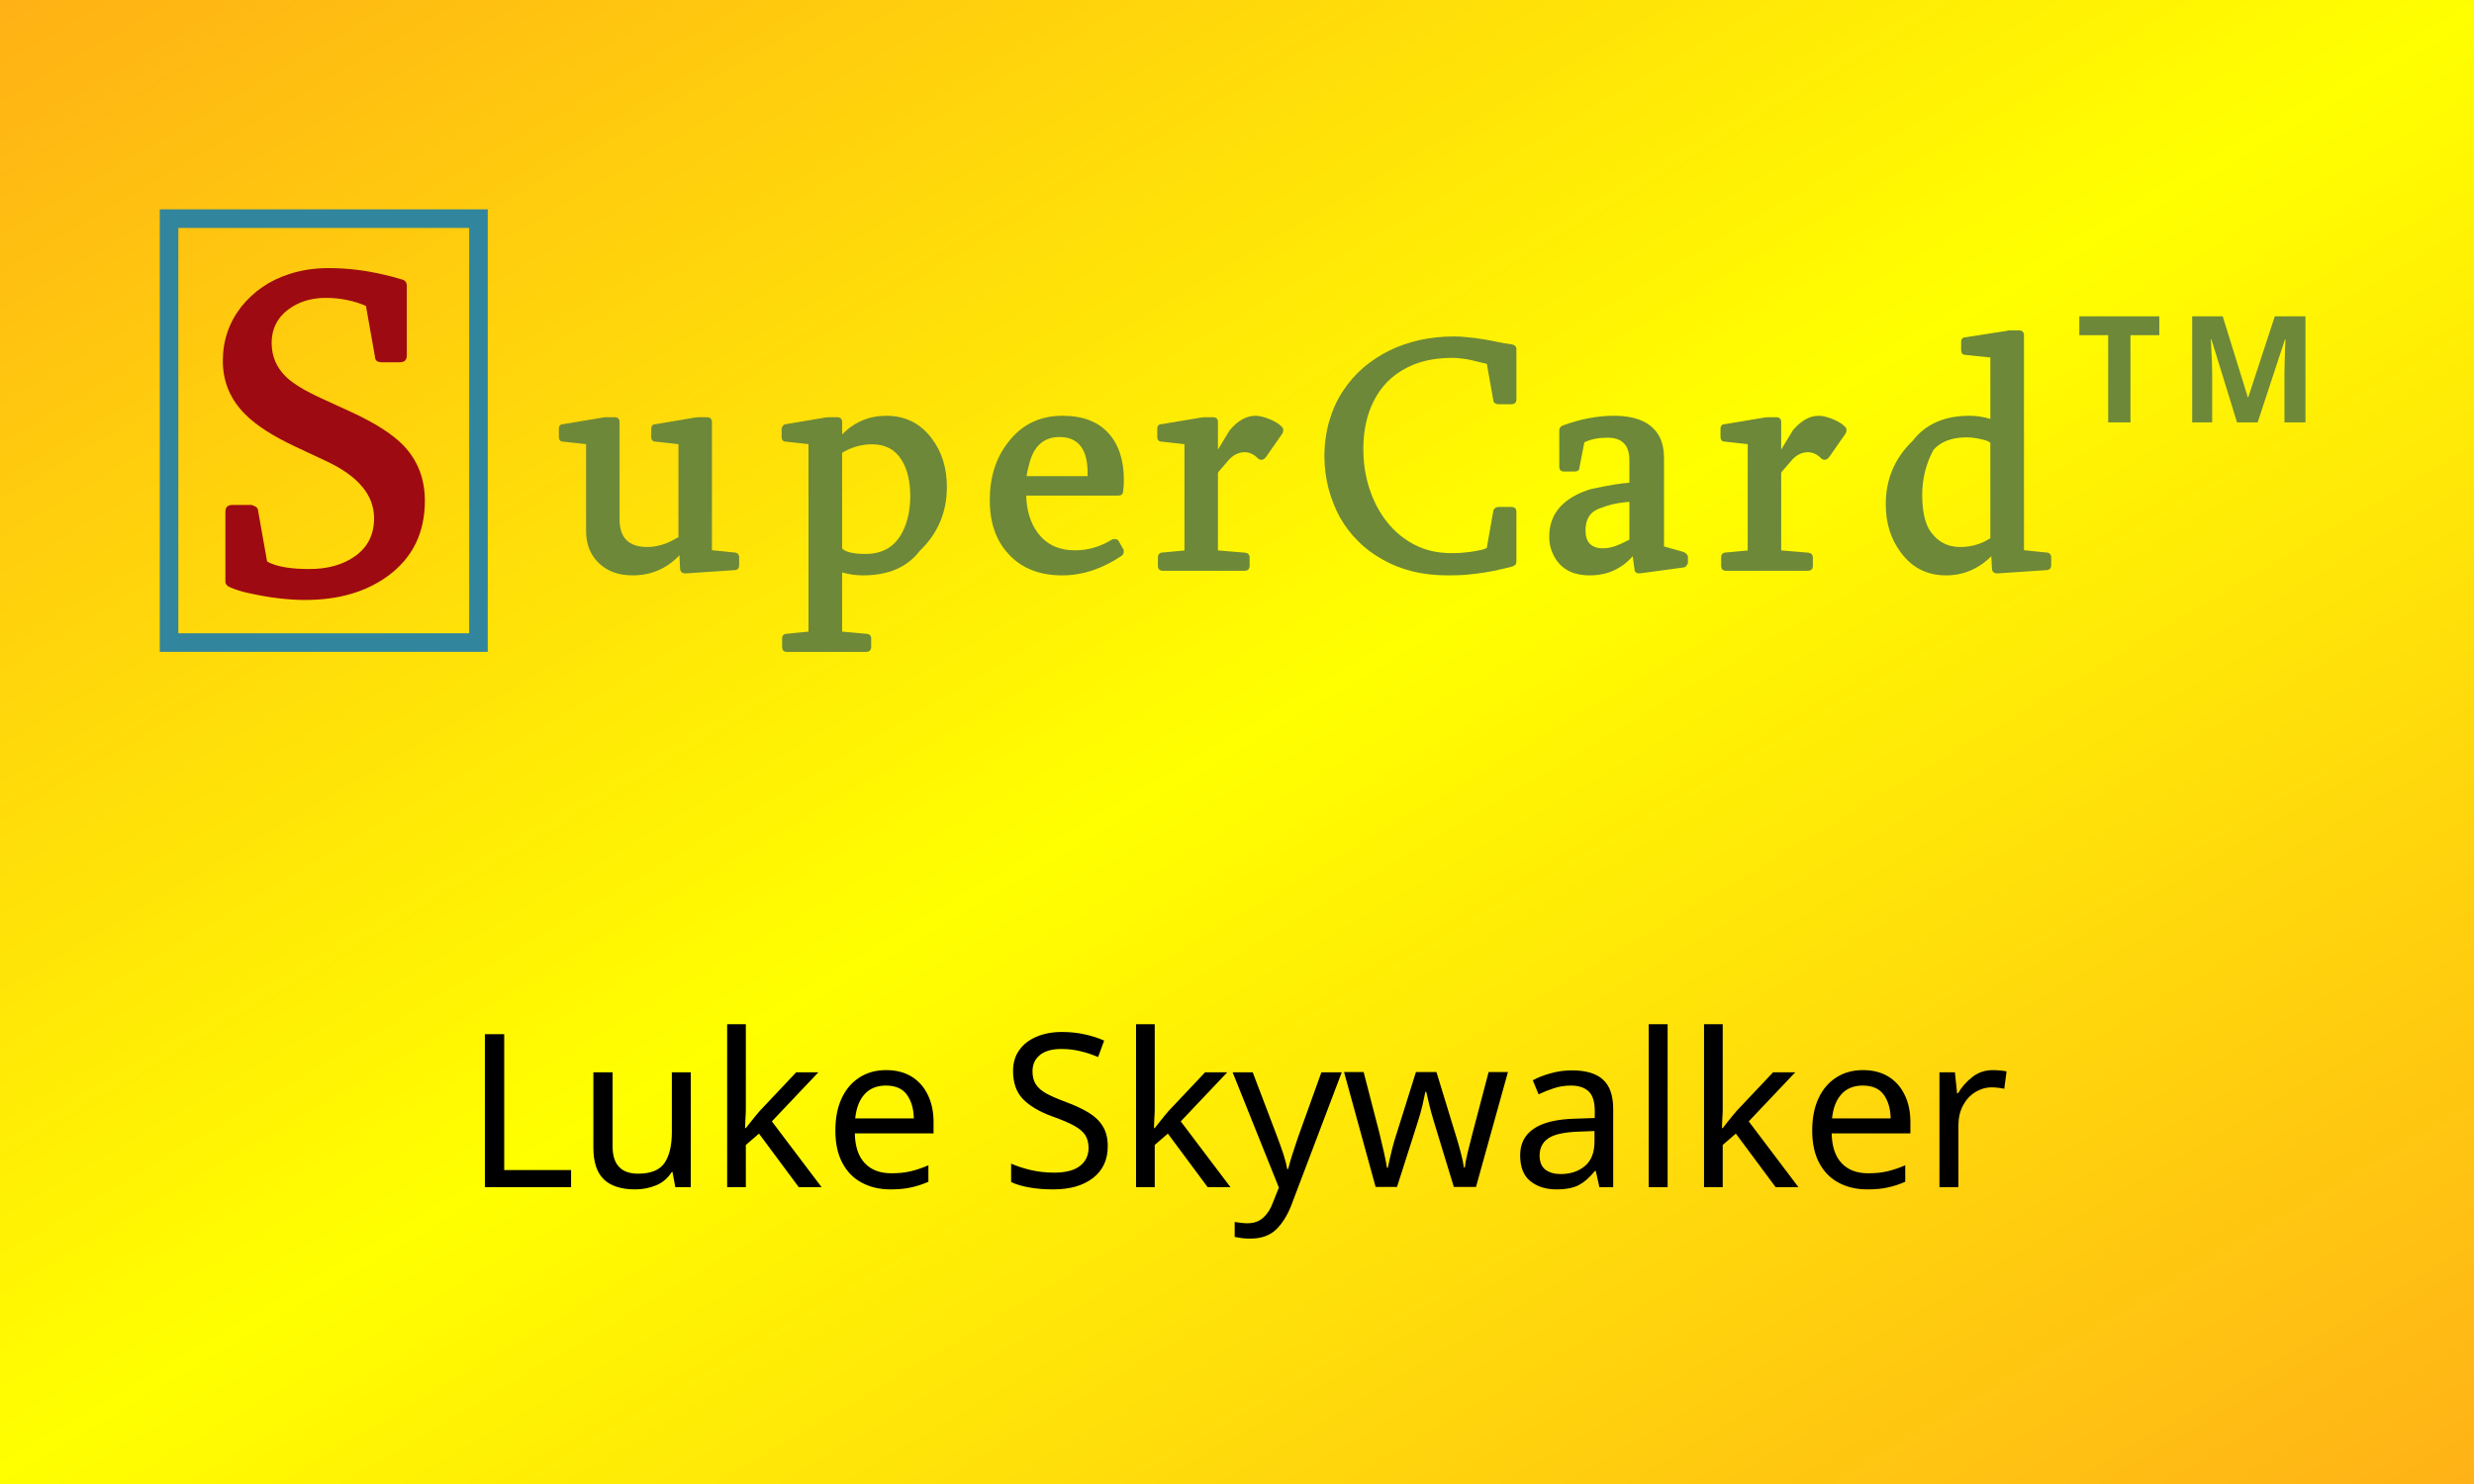
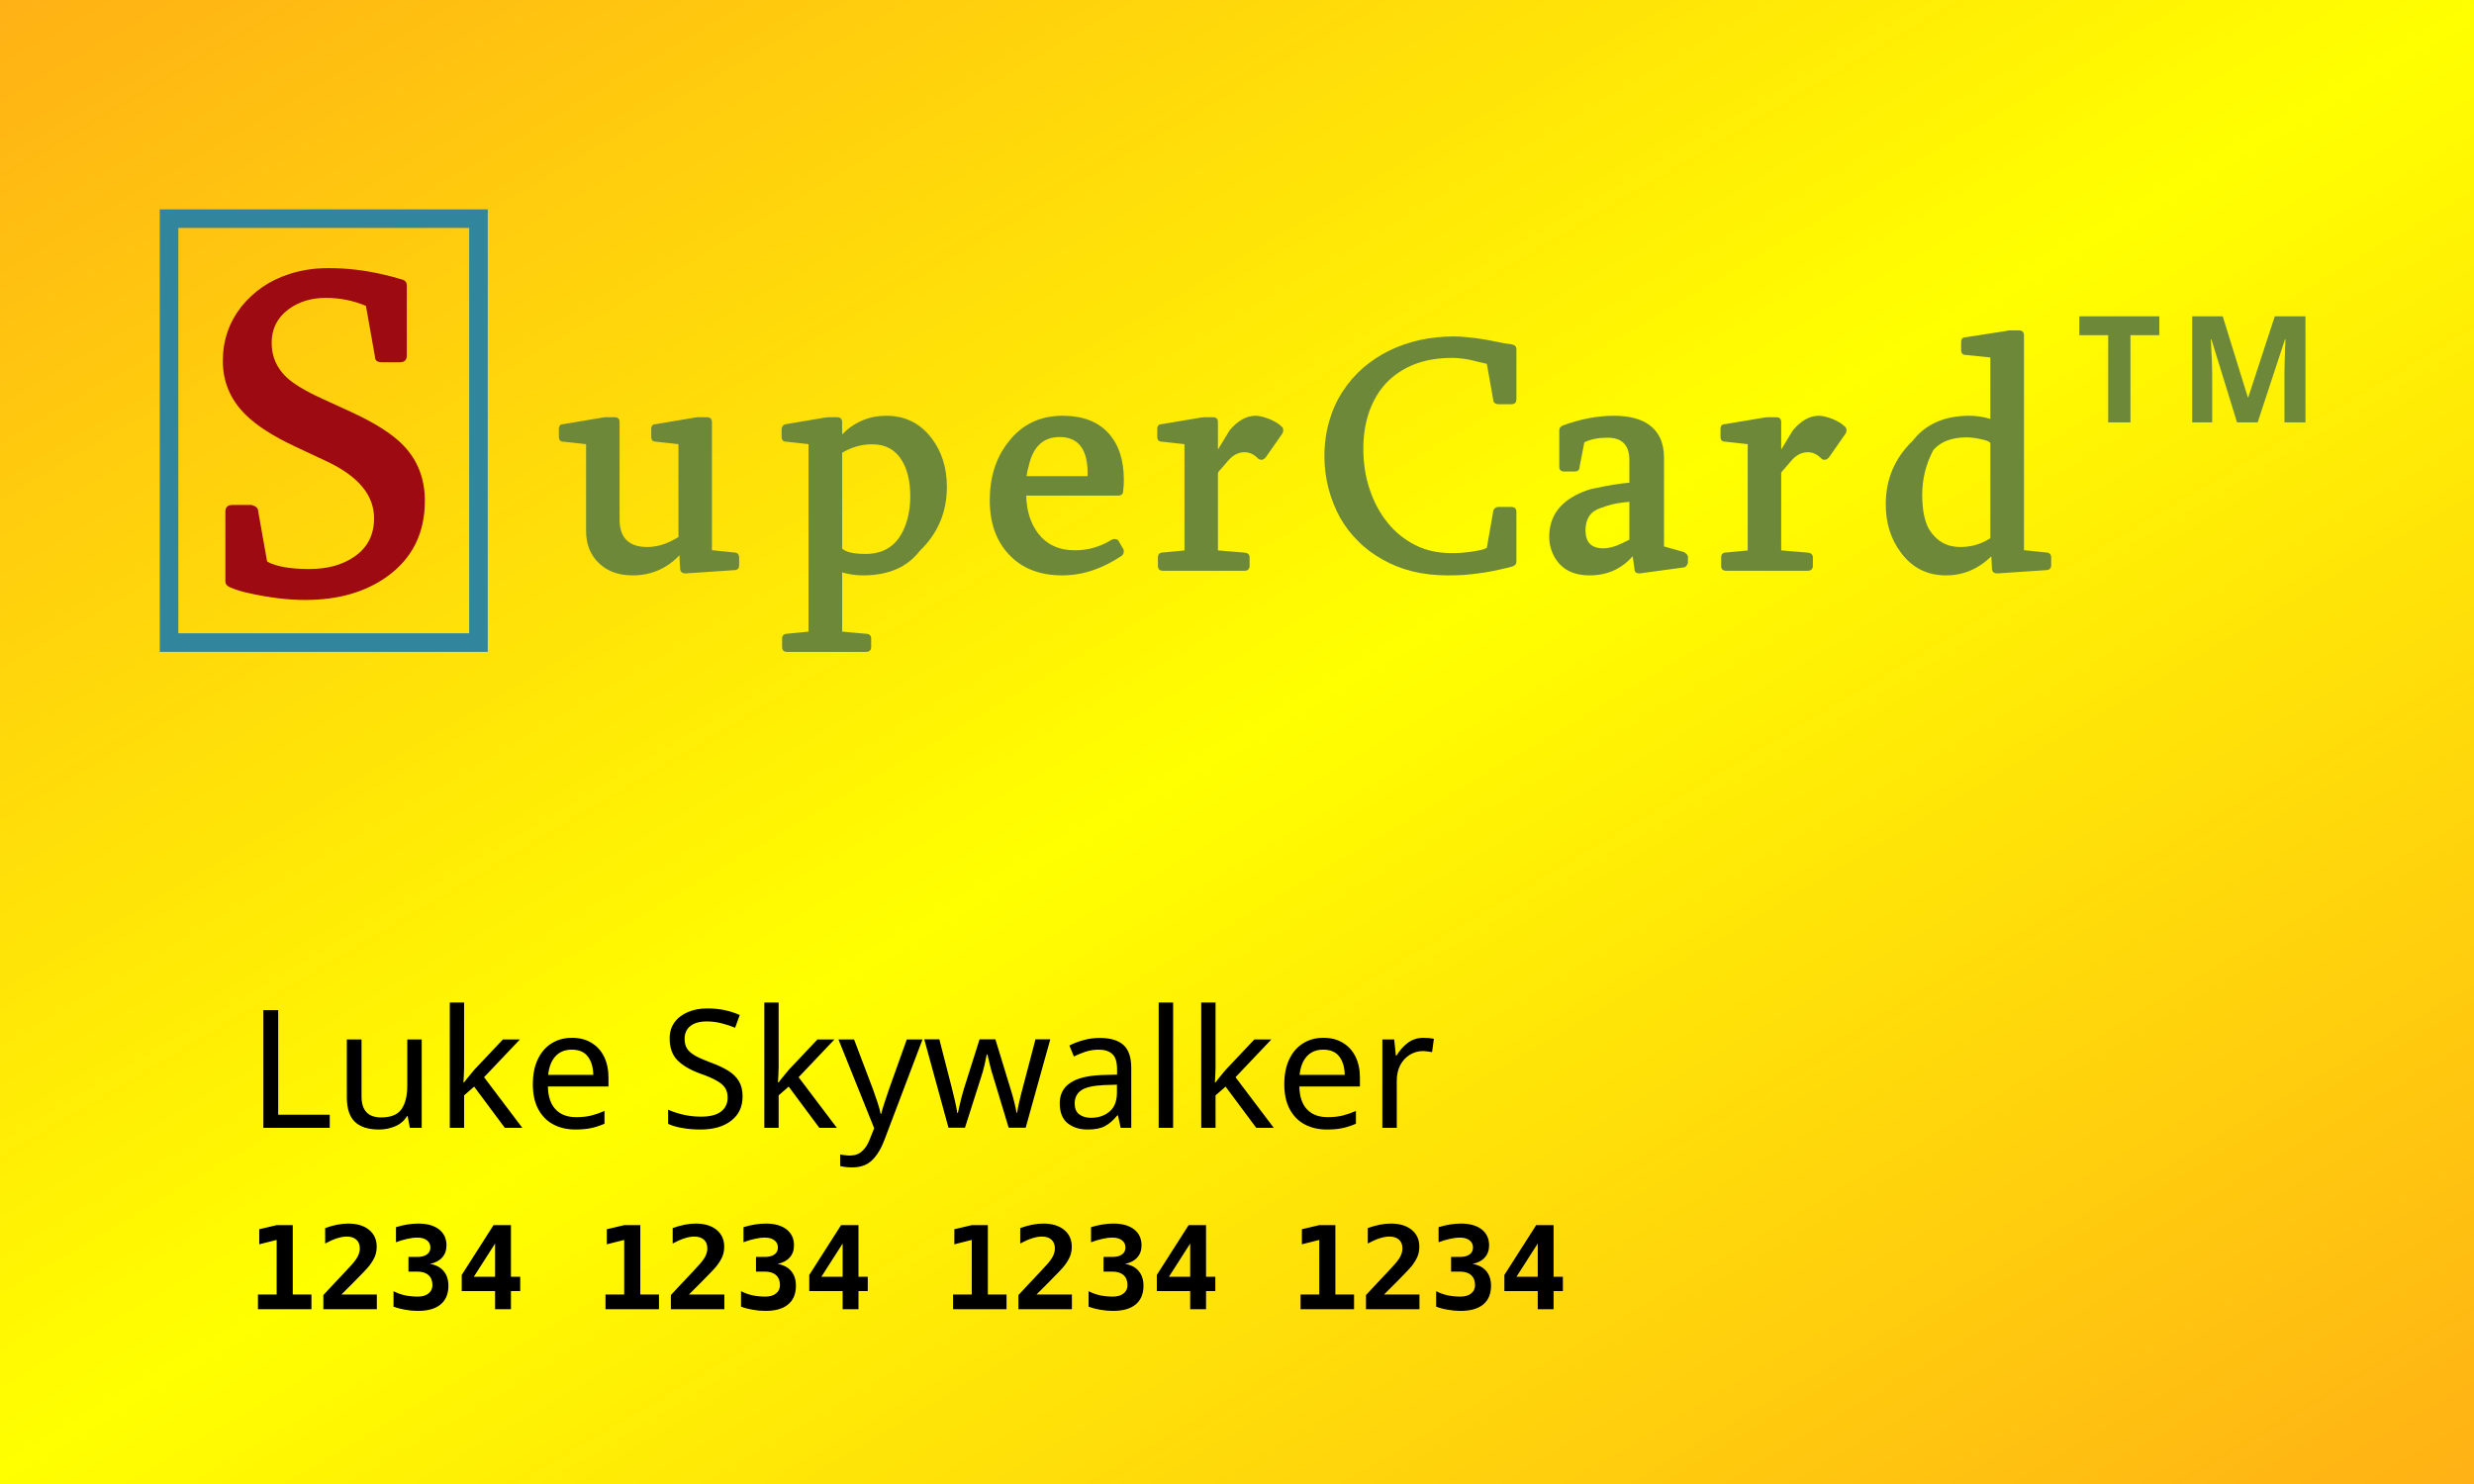
<svg xmlns="http://www.w3.org/2000/svg" width="300" height="180">
  <defs>
    <linearGradient id="supercardGradient" x1="0" y1="0" x2="1" y2="1">
      <stop stop-color="#ffb115" offset="0" />
      <stop stop-color="#ffff00" offset="0.5" />
-       <stop stop-color="#ffb115" stop-opacity="0.992" offset="1" />
+       <stop stop-color="#ffb115" offset="1" />
    </linearGradient>
  </defs>
  <rect x="0" y="0" width="300" height="180" fill="url(#supercardGradient)" />
-   <text x="150" y="144" font-family="Sans-serif" font-size="26" text-anchor="middle">Luke Skywalker</text>
+   <text x="30" y="136.8" font-family="Sans-serif" font-size="20">Luke Skywalker</text>
+   <text x="30" y="158.8" font-family="monospace" font-size="14" font-weight="bold">1234 1234 1234 1234</text>
  <path fill="#9e0a11" d="M 46.3,43.94 C 45.75,43.94 45.47,43.72 45.47,43.27 L 44.36,37.02 C 44.36,37.08 44.38,37.13 44.44,37.13 42.91,36.47 41.27,36.13 39.5,36.13 37.72,36.13 36.19,36.61 34.94,37.55 33.61,38.55 32.94,39.91 32.94,41.58 32.94,43.25 33.55,44.63 34.75,45.77 35.58,46.55 37,47.41 38.94,48.3 L 42.58,49.97 C 45.47,51.3 47.61,52.66 48.94,54.05 50.66,55.86 51.52,58.08 51.52,60.75 51.52,64.66 50,67.72 46.97,69.91 44.3,71.83 41,72.77 37,72.77 34.94,72.77 32.63,72.5 30.02,71.91 29.27,71.75 28.58,71.52 27.97,71.27 27.55,71.11 27.33,70.86 27.33,70.5 L 27.33,62.08 C 27.33,61.52 27.61,61.25 28.16,61.25 L 30.52,61.25 C 31.05,61.41 31.3,61.63 31.3,61.97 L 32.41,68.22 C 32.38,68.11 32.36,68.05 32.36,68.02 L 32.47,68.16 C 33.61,68.75 35.3,69.02 37.52,69.02 39.72,69.02 41.52,68.52 42.97,67.52 44.58,66.41 45.36,64.86 45.36,62.86 45.36,60.05 43.44,57.75 39.58,55.94 L 35.91,54.22 C 33.16,52.94 31.11,51.63 29.75,50.27 27.91,48.44 27.02,46.27 27.02,43.77 27.02,41.3 27.77,39.11 29.27,37.19 30.75,35.36 32.66,34.02 35.05,33.25 36.58,32.75 38.16,32.52 39.83,32.52 42.02,32.52 44.27,32.77 46.61,33.33 47.25,33.47 47.94,33.66 48.66,33.88 49.11,33.97 49.33,34.22 49.33,34.66 L 49.33,43.11 C 49.33,43.66 49.05,43.94 48.5,43.94 L 46.3,43.94 z" />
  <rect x="20.5" y="26.52" width="37.52" height="51.42" stroke="#31859c" stroke-width="2.25" fill="none" />
  <path fill="#6d8838" d="M 82.39,67.35 C 80.83,68.99 78.93,69.79 76.71,69.79 75.07,69.79 73.73,69.33 72.69,68.37 71.61,67.37 71.07,66.05 71.07,64.41 L 71.07,53.69 C 71.07,53.83 71.11,53.89 71.21,53.89 L 68.31,53.57 C 67.95,53.57 67.77,53.37 67.77,52.97 L 67.77,52.05 C 67.77,51.65 67.95,51.45 68.29,51.45 L 73.07,50.65 C 73.11,50.65 73.19,50.63 73.33,50.61 L 74.53,50.61 C 74.93,50.61 75.13,50.81 75.13,51.21 L 75.13,63.01 C 75.13,65.23 76.25,66.35 78.49,66.35 79.71,66.35 80.97,65.95 82.25,65.15 82.25,65.15 82.27,65.19 82.27,65.27 L 82.27,53.69 C 82.27,53.83 82.31,53.89 82.41,53.89 L 79.53,53.57 C 79.15,53.57 78.97,53.37 78.97,52.97 L 78.97,52.05 C 78.97,51.65 79.15,51.45 79.51,51.45 L 84.25,50.65 C 84.31,50.65 84.43,50.63 84.61,50.61 L 85.73,50.61 C 86.13,50.61 86.33,50.81 86.33,51.21 L 86.33,66.91 C 86.33,66.77 86.25,66.71 86.09,66.71 L 88.99,67.01 C 89.41,67.01 89.63,67.23 89.63,67.63 L 89.63,68.55 C 89.63,68.91 89.47,69.11 89.13,69.15 L 83.15,69.55 C 82.73,69.55 82.51,69.37 82.47,69.01 L 82.39,67.35 z" />
  <path fill="#6d8838" d="M 102.12,66.53 C 102.56,66.97 103.5,67.19 104.96,67.19 107.56,67.19 109.24,65.81 110.02,63.01 110.26,62.15 110.38,61.21 110.38,60.21 110.38,58.41 110.04,56.95 109.36,55.85 108.58,54.55 107.38,53.89 105.76,53.89 104.44,53.89 103.22,54.25 102.1,54.93 102.12,54.93 102.12,54.89 102.12,54.81 L 102.12,66.53 z M 100.04,50.65 C 100.1,50.65 100.2,50.63 100.4,50.61 L 101.5,50.61 C 101.92,50.61 102.12,50.81 102.12,51.21 L 102.12,52.69 C 103.6,51.19 105.38,50.43 107.48,50.43 109.78,50.43 111.6,51.35 112.98,53.17 114.22,54.81 114.82,56.77 114.82,59.07 114.82,62.13 113.72,64.71 111.54,66.81 110,68.81 107.72,69.79 104.64,69.79 103.8,69.79 102.96,69.67 102.12,69.43 L 102.12,76.79 C 102.12,76.65 102.04,76.59 101.88,76.59 L 104.96,76.87 C 105.4,76.87 105.64,77.07 105.64,77.45 L 105.64,78.47 C 105.64,78.87 105.42,79.07 105,79.07 L 95.44,79.07 C 95.04,79.07 94.84,78.87 94.84,78.47 L 94.84,77.45 C 94.84,77.07 95.06,76.87 95.46,76.87 L 98.26,76.59 C 98.12,76.59 98.04,76.65 98.04,76.79 L 98.04,53.69 C 98.04,53.83 98.1,53.89 98.2,53.89 L 95.32,53.57 C 94.96,53.57 94.78,53.37 94.78,52.97 L 94.78,51.97 C 94.88,51.63 95.06,51.45 95.3,51.45 L 100.04,50.65 z" />
  <path fill="#6d8838" d="M 128.48,53.01 C 126.6,53.01 125.38,54.07 124.82,56.21 124.64,56.87 124.52,57.39 124.48,57.75 L 131.88,57.75 C 131.98,54.59 130.84,53.01 128.48,53.01 z M 124.44,60.11 C 124.48,61.93 124.96,63.47 125.88,64.69 126.92,66.05 128.4,66.75 130.36,66.75 131.96,66.75 133.44,66.31 134.8,65.47 135,65.35 135.22,65.35 135.5,65.45 135.54,65.51 135.6,65.57 135.64,65.61 L 136.26,66.69 C 136.3,67.03 136.22,67.27 136.02,67.41 133.64,69.01 131.24,69.79 128.8,69.79 126.08,69.79 123.92,68.95 122.34,67.25 120.78,65.59 120.02,63.41 120.02,60.67 120.02,57.89 120.76,55.53 122.26,53.63 123.9,51.49 126.1,50.43 128.84,50.43 131.28,50.43 133.14,51.13 134.42,52.55 135.66,53.91 136.28,55.79 136.28,58.23 136.28,58.63 136.26,59.07 136.2,59.51 136.2,59.91 136,60.11 135.6,60.11 L 124.44,60.11 z" />
  <path fill="#6d8838" d="M 152.25,50.43 C 152.71,50.43 153.27,50.57 153.93,50.83 154.59,51.11 155.07,51.39 155.37,51.71 155.47,51.77 155.55,51.87 155.59,52.03 155.63,52.27 155.59,52.47 155.47,52.63 L 153.53,55.41 C 153.35,55.65 153.17,55.77 152.97,55.77 152.81,55.77 152.69,55.73 152.57,55.63 152.07,55.11 151.51,54.85 150.93,54.85 150.19,54.85 149.51,55.19 148.93,55.87 L 147.77,57.21 C 147.73,57.27 147.69,57.35 147.69,57.41 L 147.69,66.95 C 147.69,66.83 147.65,66.77 147.55,66.75 L 150.91,67.03 C 151.33,67.07 151.53,67.27 151.53,67.63 L 151.53,68.63 C 151.53,69.03 151.31,69.23 150.89,69.23 L 141.03,69.23 C 140.61,69.23 140.41,69.03 140.41,68.63 L 140.41,67.63 C 140.41,67.23 140.61,67.01 141.05,67.01 L 143.85,66.75 C 143.69,66.75 143.63,66.81 143.63,66.95 L 143.63,53.69 C 143.63,53.83 143.67,53.89 143.77,53.89 L 140.89,53.57 C 140.51,53.57 140.33,53.37 140.33,52.97 L 140.33,52.05 C 140.33,51.65 140.51,51.45 140.85,51.45 L 145.63,50.65 C 145.83,50.63 145.93,50.61 145.97,50.61 L 147.09,50.61 C 147.49,50.61 147.69,50.81 147.69,51.21 L 147.69,54.53 149.11,52.19 C 150.11,51.01 151.15,50.43 152.25,50.43 z" />
  <path fill="#6d8838" d="M 176.3,40.81 C 176.78,40.81 177.34,40.83 178,40.91 178.64,40.97 179.28,41.05 179.86,41.15 180.46,41.25 181.02,41.35 181.56,41.47 182.08,41.59 182.68,41.69 183.32,41.77 183.7,41.85 183.88,42.03 183.88,42.35 L 183.88,48.43 C 183.88,48.83 183.68,49.03 183.24,49.03 L 181.7,49.03 C 181.54,49.03 181.4,48.99 181.28,48.91 181.14,48.81 181.08,48.69 181.08,48.55 L 180.28,44.05 C 180.28,44.09 180.32,44.11 180.38,44.15 180.1,44.09 179.78,44.01 179.42,43.93 179.06,43.83 178.7,43.75 178.36,43.67 178.02,43.59 177.64,43.53 177.24,43.49 176.82,43.43 176.46,43.41 176.1,43.41 174.38,43.41 172.84,43.67 171.5,44.19 170.16,44.73 169.04,45.47 168.12,46.43 167.2,47.41 166.52,48.57 166.04,49.91 165.56,51.27 165.32,52.77 165.32,54.41 165.32,56.15 165.56,57.79 166.08,59.33 166.58,60.85 167.3,62.21 168.24,63.37 169.16,64.53 170.28,65.43 171.6,66.11 172.9,66.77 174.36,67.09 175.96,67.09 176.28,67.09 176.64,67.09 177,67.07 177.38,67.03 177.76,67.01 178.2,66.95 178.62,66.89 179.02,66.83 179.38,66.75 179.76,66.69 180.08,66.57 180.34,66.43 180.3,66.47 180.28,66.49 180.28,66.51 L 181.08,61.97 C 181.08,61.89 181.14,61.77 181.26,61.67 181.38,61.55 181.52,61.49 181.7,61.49 L 183.24,61.49 C 183.68,61.49 183.88,61.69 183.88,62.09 L 183.88,68.15 C 183.88,68.41 183.72,68.59 183.4,68.71 182.9,68.85 182.38,68.97 181.82,69.09 181.28,69.21 180.7,69.33 180.08,69.43 179.48,69.53 178.8,69.61 178.04,69.69 177.28,69.77 176.46,69.79 175.54,69.79 174.02,69.79 172.62,69.63 171.3,69.31 170,68.99 168.78,68.51 167.66,67.87 166.54,67.25 165.54,66.51 164.68,65.63 163.8,64.77 163.08,63.81 162.48,62.75 161.9,61.69 161.44,60.53 161.1,59.27 160.78,58.03 160.6,56.73 160.6,55.37 160.6,53.83 160.8,52.41 161.18,51.09 161.56,49.77 162.1,48.57 162.82,47.47 163.52,46.39 164.36,45.43 165.32,44.59 166.3,43.77 167.34,43.07 168.5,42.51 169.64,41.95 170.9,41.53 172.22,41.23 173.56,40.95 174.92,40.81 176.3,40.81 z" />
  <path fill="#6d8838" d="M 197.58,60.87 C 196.52,60.95 195.64,61.11 194.94,61.33 194.8,61.37 194.5,61.47 194.06,61.63 192.86,62.03 192.26,62.93 192.26,64.33 192.26,65.79 192.98,66.51 194.42,66.51 194.86,66.51 195.38,66.41 195.96,66.21 196.36,66.05 196.92,65.81 197.6,65.45 197.58,65.47 197.58,65.51 197.58,65.57 L 197.58,60.87 z M 197.98,67.47 C 196.6,69.03 194.86,69.79 192.76,69.79 190.54,69.79 189.02,68.87 188.24,67.03 187.98,66.43 187.86,65.79 187.86,65.11 187.86,62.73 189.06,60.99 191.46,59.87 192.16,59.55 192.78,59.33 193.36,59.23 195.12,58.85 196.52,58.63 197.58,58.55 L 197.58,55.81 C 197.58,53.99 196.7,53.09 194.92,53.09 193.82,53.09 192.9,53.27 192.12,53.65 192.12,53.65 192.12,53.69 192.1,53.75 L 191.54,56.63 C 191.54,57.01 191.34,57.19 190.92,57.19 L 189.66,57.19 C 189.28,57.19 189.08,56.99 189.08,56.61 L 189.08,52.17 C 189.08,51.91 189.24,51.71 189.56,51.59 191.7,50.81 193.74,50.43 195.68,50.43 198.54,50.43 200.4,51.31 201.28,53.07 201.6,53.73 201.78,54.55 201.78,55.53 L 201.78,66.37 C 201.78,66.33 201.74,66.29 201.68,66.25 L 204.2,66.97 C 204.48,67.13 204.64,67.31 204.68,67.49 L 204.68,68.29 C 204.54,68.65 204.36,68.83 204.14,68.83 L 198.84,69.55 C 198.4,69.55 198.2,69.37 198.2,69.03 L 197.98,67.47 z" />
  <path fill="#6d8838" d="M 220.55,50.43 C 221.01,50.43 221.57,50.57 222.23,50.83 222.89,51.11 223.37,51.39 223.67,51.71 223.77,51.77 223.85,51.87 223.89,52.03 223.93,52.27 223.89,52.47 223.77,52.63 L 221.83,55.41 C 221.65,55.65 221.47,55.77 221.27,55.77 221.11,55.77 220.99,55.73 220.87,55.63 220.37,55.11 219.81,54.85 219.23,54.85 218.49,54.85 217.81,55.19 217.23,55.87 L 216.07,57.21 C 216.03,57.27 215.99,57.35 215.99,57.41 L 215.99,66.95 C 215.99,66.83 215.95,66.77 215.85,66.75 L 219.21,67.03 C 219.63,67.07 219.83,67.27 219.83,67.63 L 219.83,68.63 C 219.83,69.03 219.61,69.23 219.19,69.23 L 209.33,69.23 C 208.91,69.23 208.71,69.03 208.71,68.63 L 208.71,67.63 C 208.71,67.23 208.91,67.01 209.35,67.01 L 212.15,66.75 C 211.99,66.75 211.93,66.81 211.93,66.95 L 211.93,53.69 C 211.93,53.83 211.97,53.89 212.07,53.89 L 209.19,53.57 C 208.81,53.57 208.63,53.37 208.63,52.97 L 208.63,52.05 C 208.63,51.65 208.81,51.45 209.15,51.45 L 213.93,50.65 C 214.13,50.63 214.23,50.61 214.27,50.61 L 215.39,50.61 C 215.79,50.61 215.99,50.81 215.99,51.21 L 215.99,54.53 217.41,52.19 C 218.41,51.01 219.45,50.43 220.55,50.43 z" />
  <path fill="#6d8838" d="M 241.35,53.71 C 241.19,53.55 240.87,53.41 240.39,53.31 239.65,53.13 239.01,53.05 238.49,53.05 236.71,53.05 235.35,53.55 234.45,54.57 233.55,56.25 233.09,58.07 233.09,60.03 233.09,61.83 233.37,63.21 233.91,64.19 234.81,65.63 236.09,66.35 237.69,66.35 239.01,66.35 240.21,66.01 241.31,65.31 241.35,65.27 241.37,65.29 241.35,65.35 L 241.35,53.71 z M 243.35,40.13 C 243.45,40.09 243.55,40.07 243.63,40.07 L 244.79,40.07 C 245.21,40.07 245.43,40.27 245.43,40.67 L 245.43,66.91 C 245.43,66.77 245.35,66.71 245.19,66.71 L 248.07,67.01 C 248.51,67.01 248.73,67.23 248.73,67.63 L 248.73,68.55 C 248.73,68.91 248.55,69.11 248.19,69.15 L 242.21,69.55 C 241.81,69.55 241.59,69.39 241.55,69.01 L 241.47,67.47 C 239.89,69.03 238.05,69.79 235.97,69.79 233.69,69.79 231.87,68.87 230.51,67.03 229.27,65.39 228.67,63.43 228.67,61.17 228.67,58.13 229.75,55.57 231.95,53.45 233.51,51.43 235.81,50.43 238.81,50.43 239.63,50.43 240.49,50.55 241.35,50.81 L 241.35,43.17 C 241.35,43.29 241.39,43.37 241.49,43.37 L 238.37,43.05 C 237.99,43.05 237.81,42.85 237.81,42.43 L 237.81,41.51 C 237.81,41.11 237.99,40.91 238.35,40.91 L 243.35,40.13 z" />
  <text x="251.78" y="51.23" font-family="Sans-serif" font-size="18" text-anchor="start" font-weight="bold" fill="#6d8838" letter-spacing="2">TM</text>
</svg>
